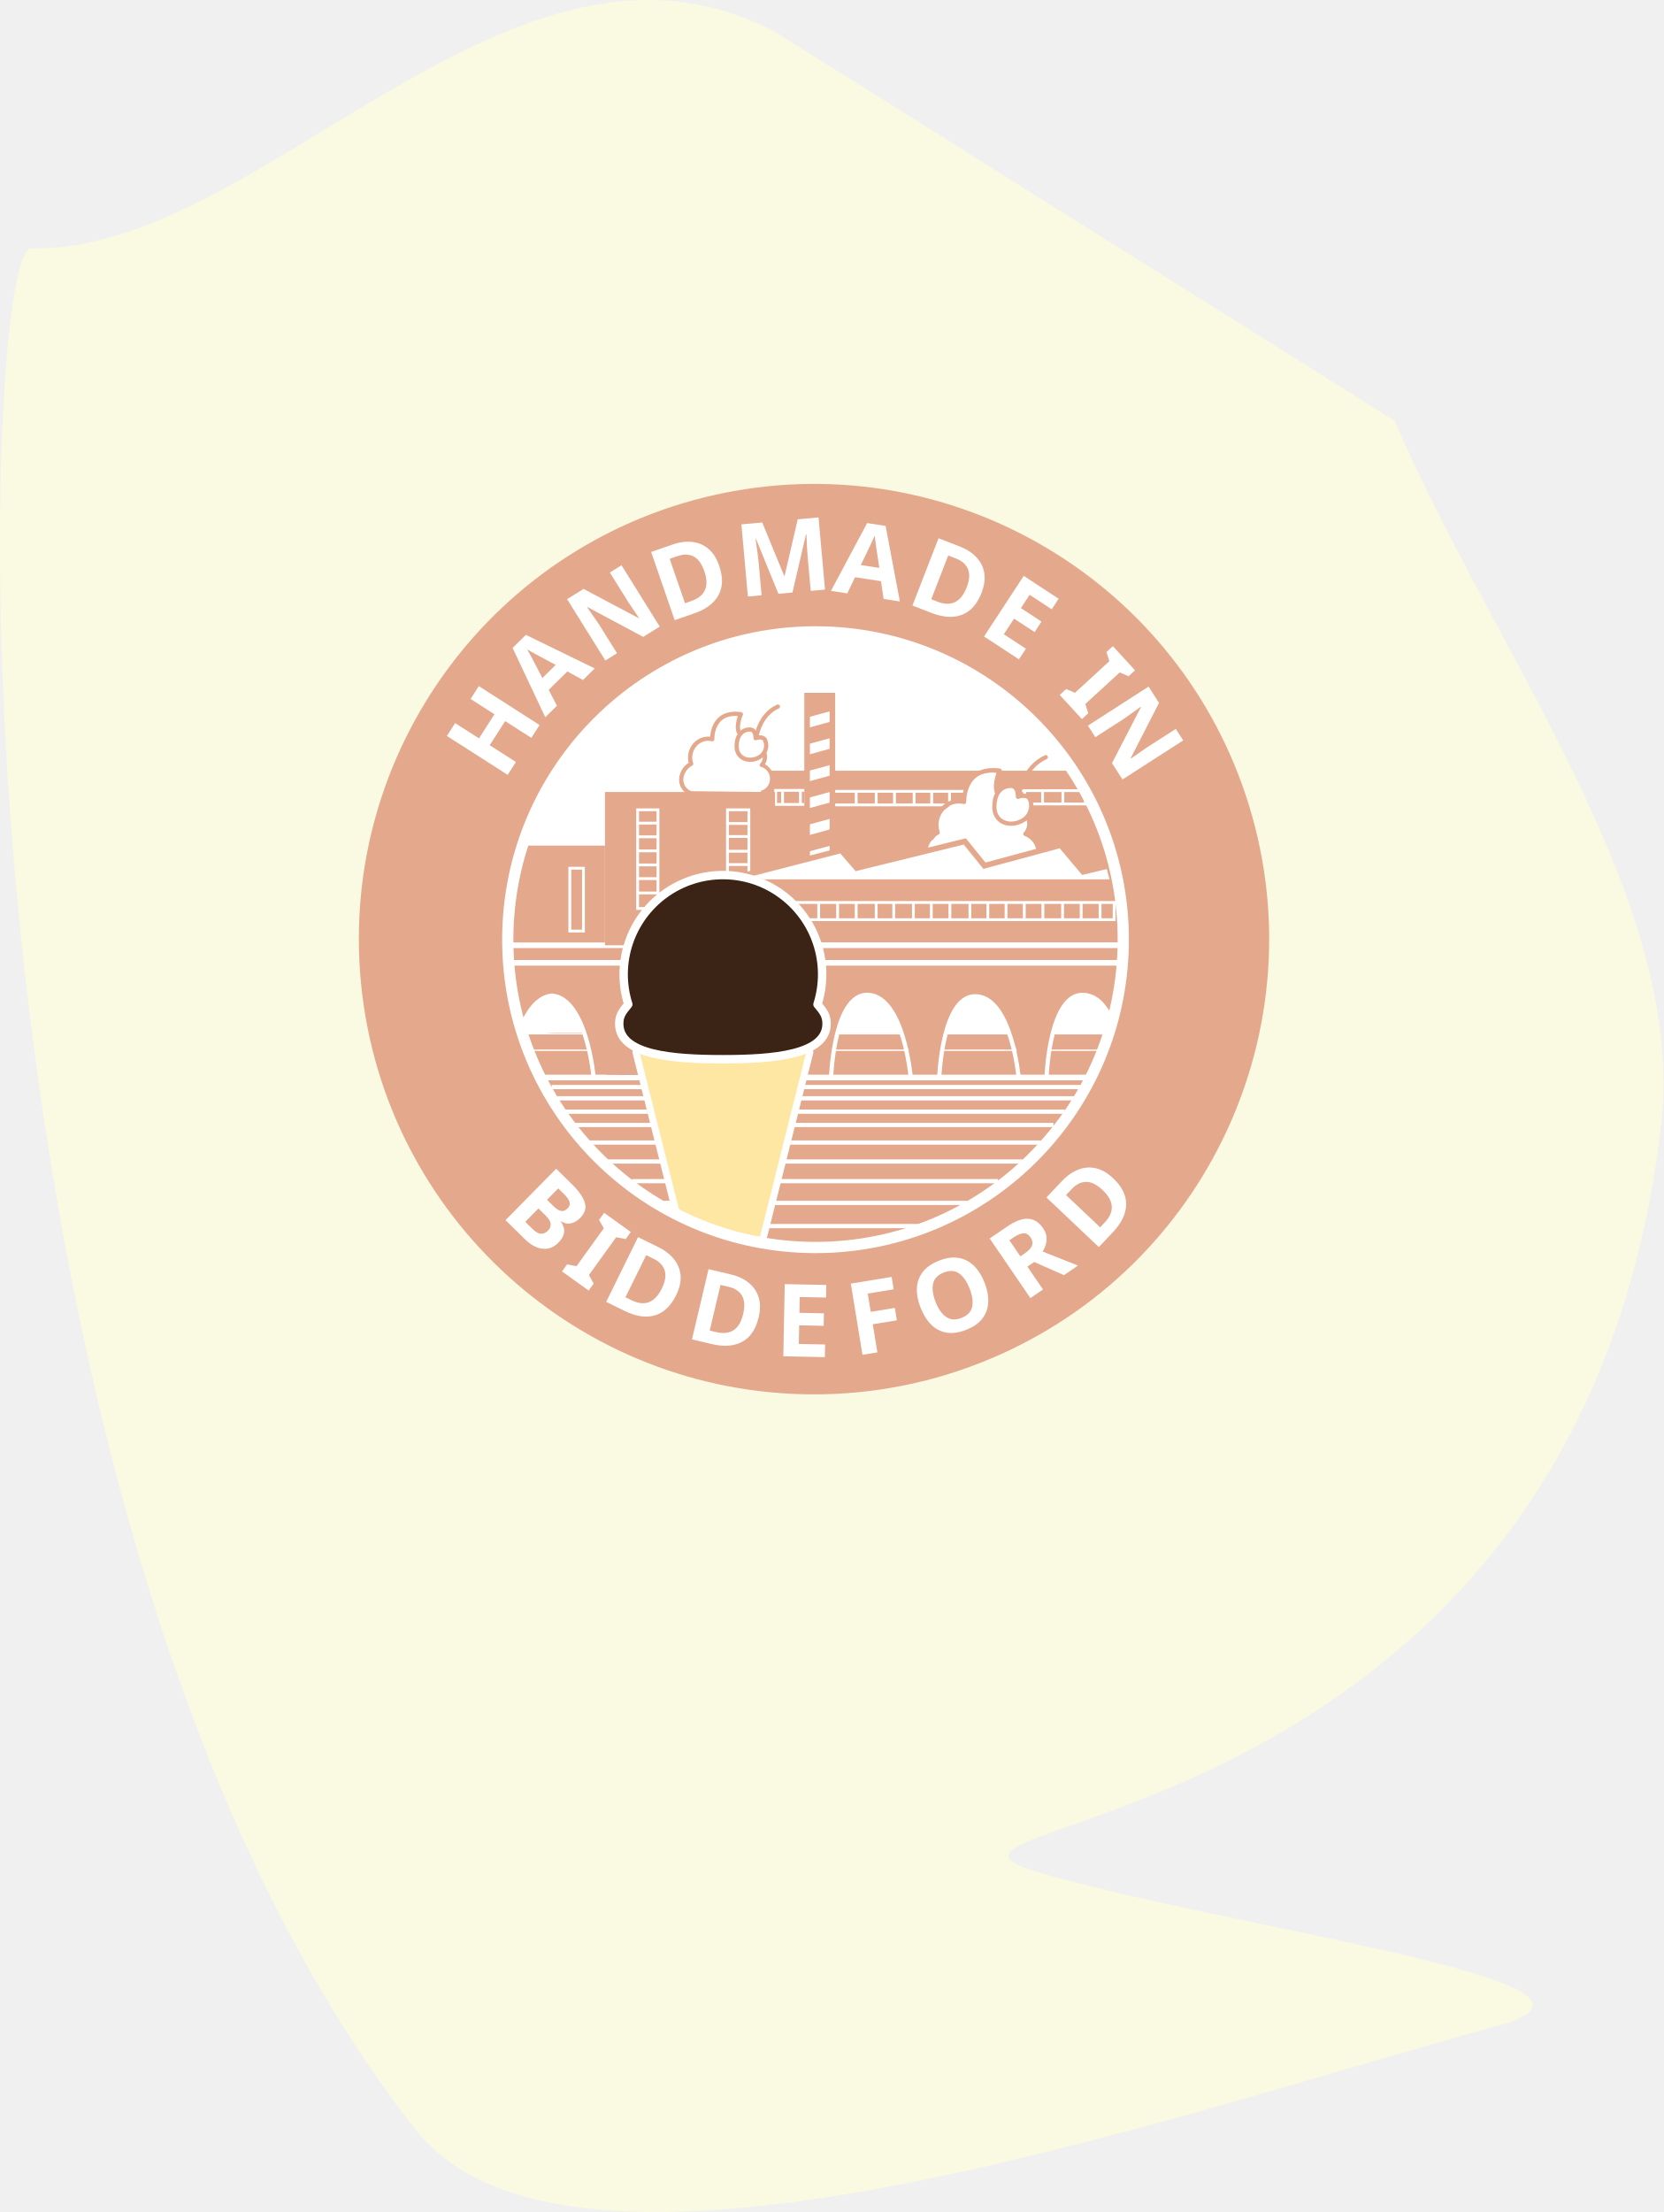
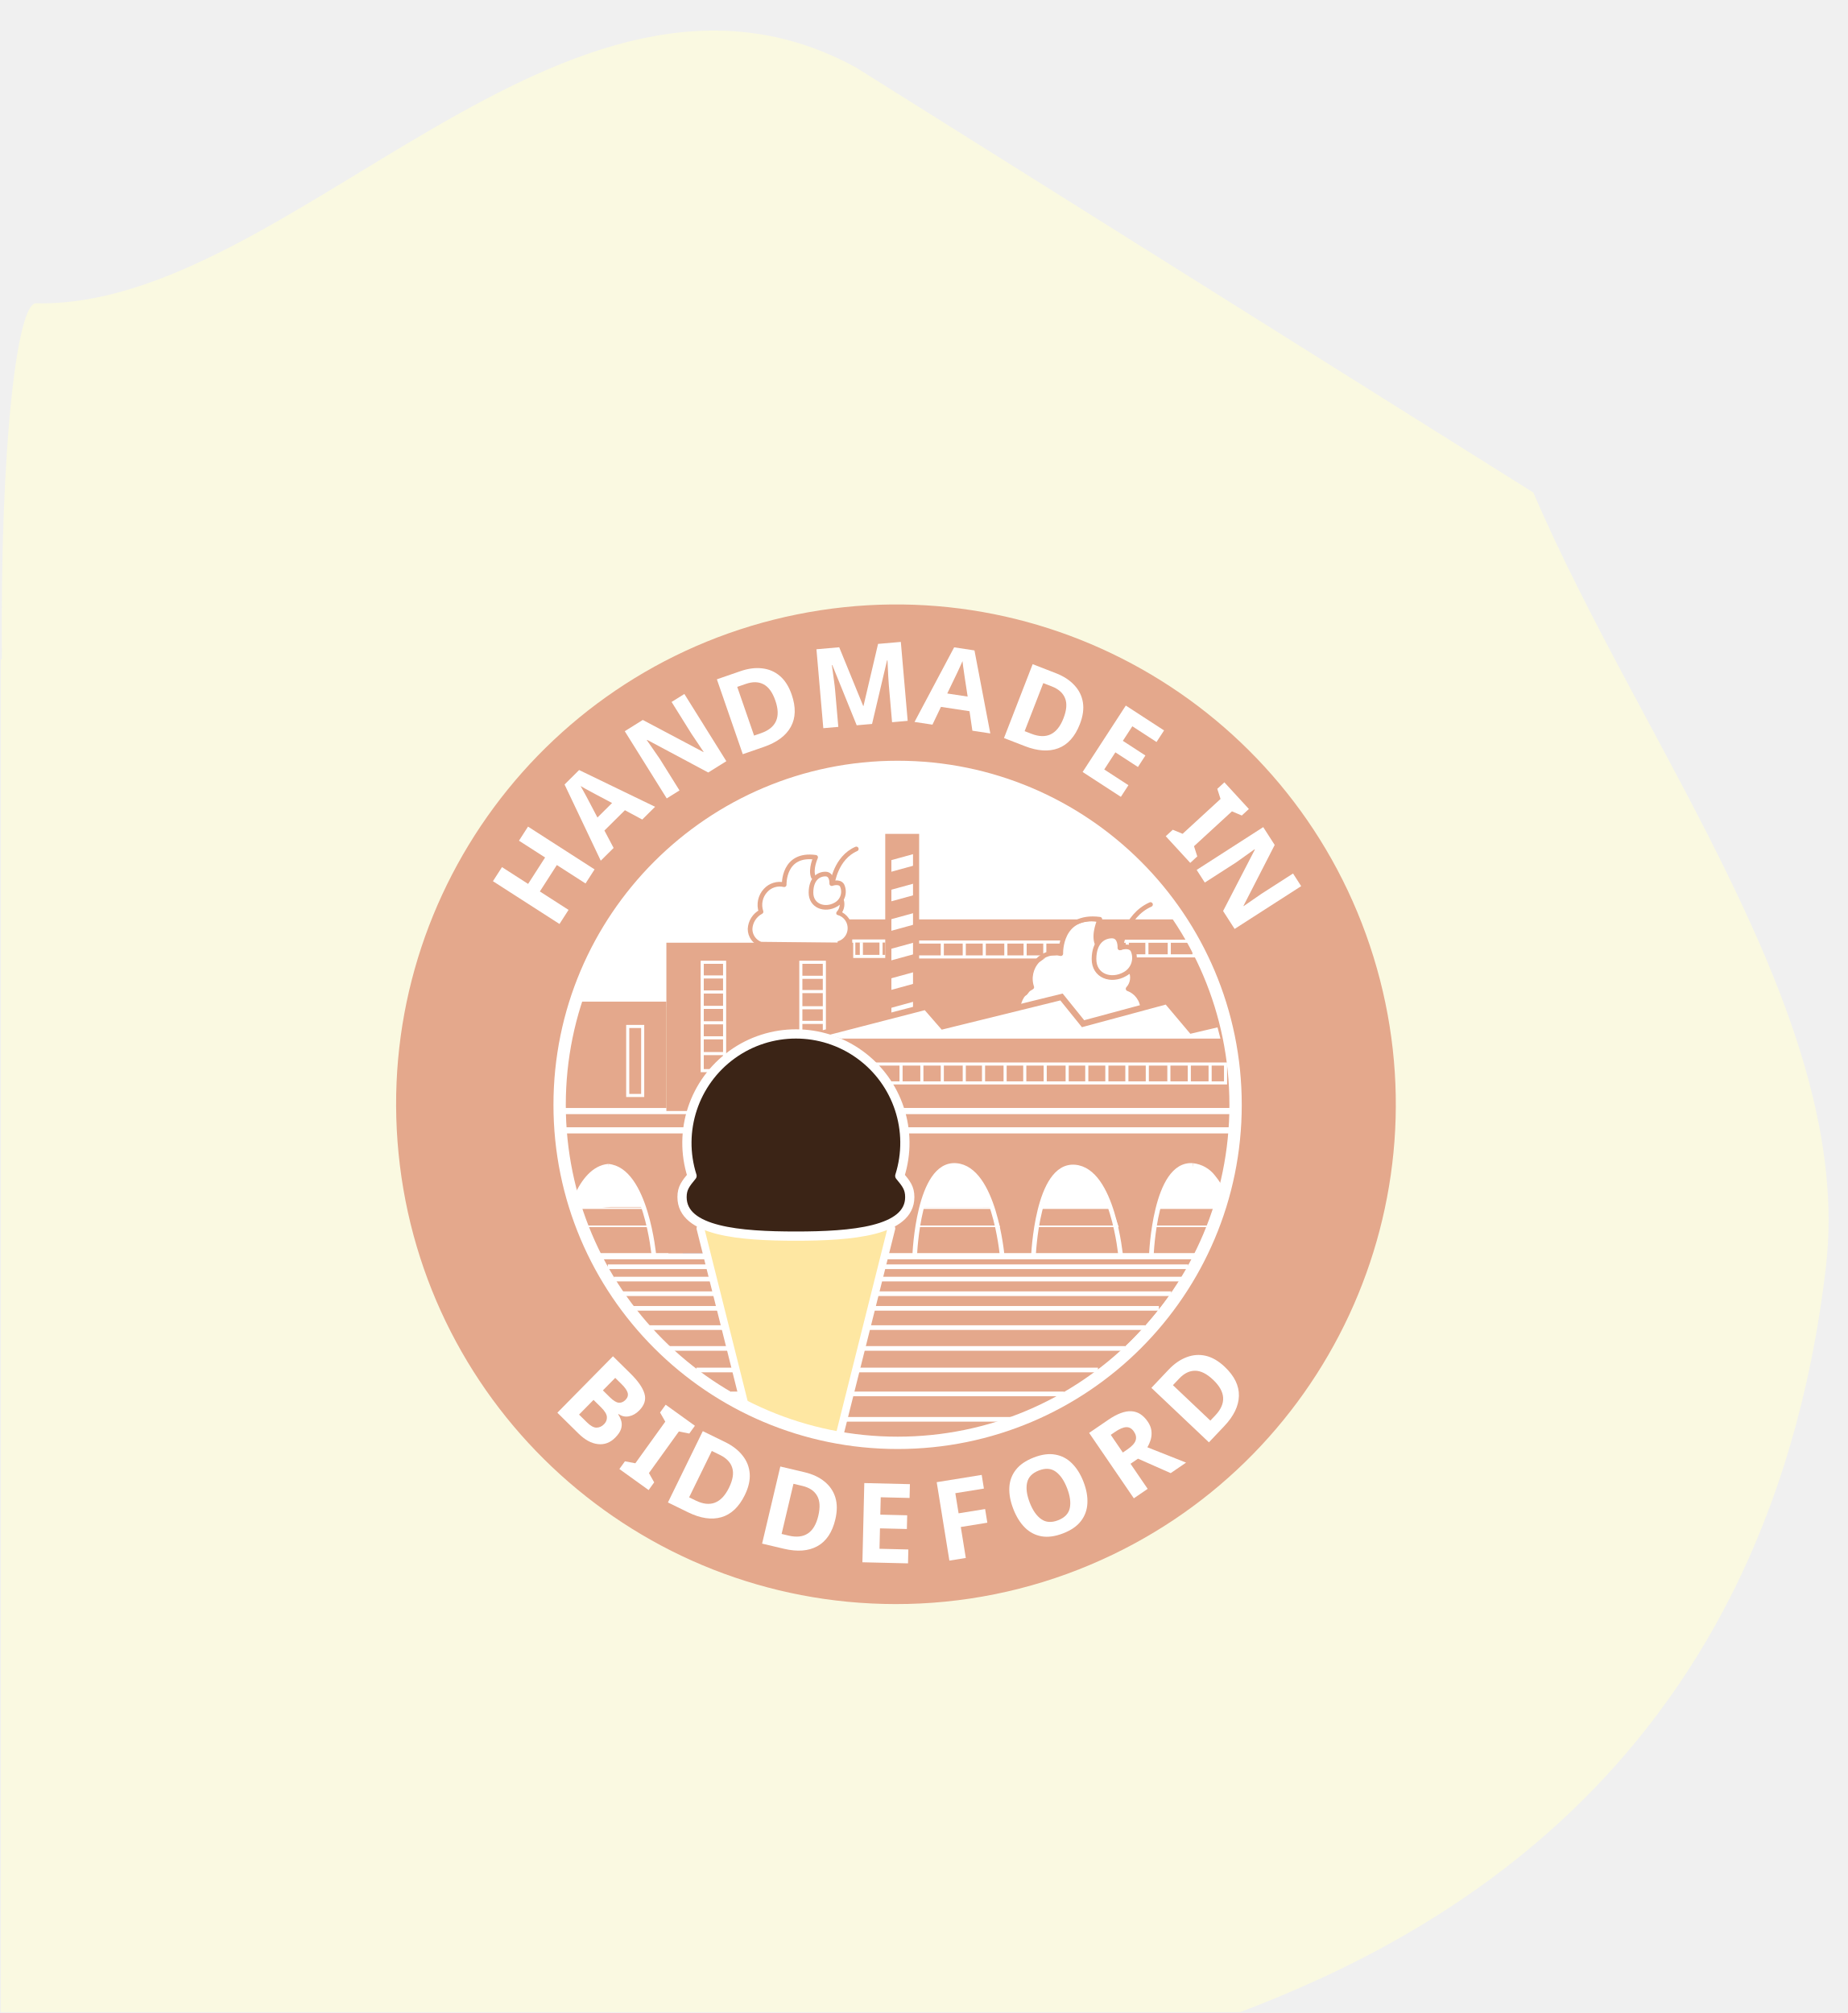
- <svg xmlns="http://www.w3.org/2000/svg" id="Layer_1" data-name="Layer 1" viewBox="0 0 318.49 423.41">
+ <svg xmlns="http://www.w3.org/2000/svg" id="Layer_1" data-name="Layer 1" viewBox="0 0 322.11 350.94">
  <defs>
-     <style>.cls-1,.cls-12,.cls-14,.cls-15,.cls-16,.cls-17,.cls-19,.cls-23{fill:none;}.cls-2{fill:#faf9e1;}.cls-13,.cls-20,.cls-24,.cls-26,.cls-3{fill:#fff;}.cls-4{fill:#7f8081;}.cls-10,.cls-11,.cls-5,.cls-8,.cls-9{fill:#e4a88c;}.cls-6{fill:#6a92c7;}.cls-7{fill:#485ea4;}.cls-18,.cls-7{stroke:#010101;}.cls-10,.cls-11,.cls-12,.cls-13,.cls-14,.cls-15,.cls-16,.cls-19,.cls-20,.cls-23,.cls-7,.cls-8,.cls-9{stroke-miterlimit:10;}.cls-7,.cls-8{stroke-width:0.27px;}.cls-10,.cls-11,.cls-12,.cls-13,.cls-16,.cls-22,.cls-23,.cls-25,.cls-8,.cls-9{stroke:#fff;}.cls-18,.cls-19,.cls-20,.cls-9{stroke-width:1.07px;}.cls-10,.cls-12,.cls-13,.cls-14{stroke-width:0.54px;}.cls-11{stroke-width:1.08px;}.cls-14,.cls-15{stroke:#231f20;}.cls-15,.cls-16,.cls-17,.cls-24{stroke-width:0.81px;}.cls-17,.cls-19,.cls-20,.cls-24{stroke:#e4a88c;}.cls-17,.cls-18,.cls-22,.cls-24,.cls-25{stroke-linecap:round;stroke-linejoin:round;}.cls-18{fill:#f26342;}.cls-21{clip-path:url(#clip-path);}.cls-22{fill:#fee7a2;stroke-width:1.34px;}.cls-23{stroke-width:2.15px;}.cls-25{fill:#3b2416;stroke-width:1.61px;}.cls-26{font-size:19.35px;font-family:Averta-Semibold, Averta;font-weight:700;}</style>
-     <clipPath id="clip-path" transform="translate(0.65 -0.75)">
-       <circle class="cls-1" cx="155.48" cy="180.62" r="58.92" />
+     <style>.cls-1,.cls-13,.cls-15,.cls-16,.cls-17,.cls-18,.cls-20,.cls-24{fill:none;}.cls-2{clip-path:url(#clip-path);}.cls-3{fill:#faf9e1;}.cls-14,.cls-21,.cls-25,.cls-27,.cls-4{fill:#fff;}.cls-5{fill:#7f8081;}.cls-10,.cls-11,.cls-12,.cls-6,.cls-9{fill:#e4a88c;}.cls-7{fill:#6a92c7;}.cls-8{fill:#485ea4;}.cls-19,.cls-8{stroke:#010101;}.cls-10,.cls-11,.cls-12,.cls-13,.cls-14,.cls-15,.cls-16,.cls-17,.cls-20,.cls-21,.cls-24,.cls-8,.cls-9{stroke-miterlimit:10;}.cls-8,.cls-9{stroke-width:0.27px;}.cls-10,.cls-11,.cls-12,.cls-13,.cls-14,.cls-17,.cls-23,.cls-24,.cls-26,.cls-9{stroke:#fff;}.cls-10,.cls-19,.cls-20,.cls-21{stroke-width:1.07px;}.cls-11,.cls-13,.cls-14,.cls-15{stroke-width:0.54px;}.cls-12{stroke-width:1.08px;}.cls-15,.cls-16{stroke:#231f20;}.cls-16,.cls-17,.cls-18,.cls-25{stroke-width:0.81px;}.cls-18,.cls-20,.cls-21,.cls-25{stroke:#e4a88c;}.cls-18,.cls-19,.cls-23,.cls-25,.cls-26{stroke-linecap:round;stroke-linejoin:round;}.cls-19{fill:#f26342;}.cls-22{clip-path:url(#clip-path-2);}.cls-23{fill:#fee7a2;stroke-width:1.34px;}.cls-24{stroke-width:2.15px;}.cls-26{fill:#3b2416;stroke-width:1.61px;}.cls-27{font-size:19.35px;font-family:Averta-Semibold, Averta;font-weight:700;}</style>
+     <clipPath id="clip-path">
+       <rect class="cls-1" x="0.14" y="0.15" width="321.84" height="350.64" />
+     </clipPath>
+     <clipPath id="clip-path-2">
+       <circle class="cls-1" cx="156.48" cy="192.62" r="58.92" />
    </clipPath>
  </defs>
-   <path class="cls-2" d="M266.36,81.29c19,44.41,56.05,91.77,51,135-16.23,139-155,132.28-119,142.9s117.79,21,88.08,29.21C220.8,406.49,108.6,446.24,78.86,408.33-13,291.29-4.89,48.05,5.33,48.29c44.31,1,92.5-68.55,142.88-41.14" transform="translate(0.65 -0.75)" />
-   <path class="cls-3" d="M131.09,151.33a8.88,8.88,0,0,1-1-1.71,4.36,4.36,0,0,1,.2-1.18c.45-1.4,1.49-2.14,1.71-3.59a4.66,4.66,0,0,1,.86-2.43c.87-.94,2.86-.42,3.37-1.6a3,3,0,0,0,.15-.72,4,4,0,0,1,4.16-3.27.72.72,0,0,1,.47.16c.09.08-.07.24,0,.37a7.83,7.83,0,0,1-.17,3.22,3.92,3.92,0,0,0,1,3.18,3.51,3.51,0,0,0,3.2.59c.41-.09.94-.15,1.14.21s-.07.75,0,1.11-.47.46-.31.62c.68.7,1.83,1.58,1.8,2.56a3,3,0,0,1-1.37,2.45c-.77.45-1.15.95-2,1-3,.07-6.57-.32-9.57-.25C133.1,152.06,132.07,152.45,131.09,151.33Z" transform="translate(0.65 -0.75)" />
-   <rect class="cls-4" x="97.82" y="188.2" width="121.73" height="9.41" />
-   <rect class="cls-5" x="97.15" y="184.3" width="118.98" height="21.97" />
-   <polygon class="cls-6" points="130.39 206.66 118.58 206.66 119.25 200.47 130.39 200.47 130.39 206.66" />
-   <polygon class="cls-7" points="130.16 201.03 119.18 201.03 119.18 197.87 129.22 197.87 130.16 201.03" />
-   <path class="cls-3" d="M201,198.59a8.41,8.41,0,0,1,1-3.45,6.8,6.8,0,0,1,3.17-3.48,4.2,4.2,0,0,1,4.38.75,20.53,20.53,0,0,0,1.79,1.82,1.3,1.3,0,0,1,.41.36,1,1,0,0,1,.09.57,6.2,6.2,0,0,1-.88,3.42Z" transform="translate(0.65 -0.75)" />
-   <path class="cls-3" d="M180.33,198.63A8.2,8.2,0,0,1,182,194.2a5.83,5.83,0,0,1,3.52-2.8,4.28,4.28,0,0,1,2.94.7,9.71,9.71,0,0,1,2.21,2.13,6.93,6.93,0,0,1,.69,1c.58,1.06.68,2.33,1.27,3.38Z" transform="translate(0.65 -0.75)" />
-   <path class="cls-3" d="M159.63,198.54a8.21,8.21,0,0,1,1.66-4.43,5.8,5.8,0,0,1,3.52-2.8,4.25,4.25,0,0,1,2.93.7,9.55,9.55,0,0,1,2.22,2.13,6.93,6.93,0,0,1,.69,1c.58,1.06.68,2.33,1.26,3.39Z" transform="translate(0.65 -0.75)" />
-   <polygon class="cls-5" points="195.16 206.66 179.85 206.66 180.25 200.47 194.02 200.47 195.16 206.66" />
-   <polygon class="cls-8" points="194.49 201.03 180.25 201.03 181.13 197.87 193.35 197.87 194.49 201.03" />
-   <polygon class="cls-8" points="173.8 201.03 159.56 201.03 160.44 197.87 172.66 197.87 173.8 201.03" />
-   <polygon class="cls-5" points="215.79 206.66 200.47 206.66 200.87 200.47 214.65 200.47 215.79 206.66" />
-   <polygon class="cls-8" points="215.12 201.03 200.87 201.03 201.75 197.87 213.98 197.87 215.12 201.03" />
-   <rect class="cls-5" x="101.31" y="200.47" width="11.81" height="6.19" />
-   <path class="cls-3" d="M99.38,196.68a6.21,6.21,0,0,1,1-1.91,8.79,8.79,0,0,1,3.17-2.84,5.2,5.2,0,0,1,2-.38,2.75,2.75,0,0,1,1.36.28,6.17,6.17,0,0,1,1.31,1.34c.32.35.7.64,1,1a5.2,5.2,0,0,1,.59,1c.5,1.07.94,2.17,1.45,3.24h-5.78C103.75,198.45,98.62,199.77,99.38,196.68Z" transform="translate(0.65 -0.75)" />
-   <rect class="cls-3" x="99.65" y="121.06" width="112.33" height="41.74" />
-   <rect class="cls-9" x="145.15" y="146.99" width="69.69" height="33.95" />
-   <rect class="cls-5" x="96.74" y="161.86" width="19.08" height="18.95" />
-   <polygon class="cls-8" points="112.89 201.03 100.77 201.03 100.77 197.87 111.86 197.87 112.89 201.03" />
-   <rect class="cls-9" x="97.15" y="180.94" width="118.11" height="3.36" />
-   <rect class="cls-10" x="159.32" y="151.47" width="25.62" height="2.6" />
-   <rect class="cls-10" x="190.65" y="151.34" width="17.15" height="2.55" />
-   <rect class="cls-10" x="148.49" y="151.29" width="5.76" height="2.69" />
-   <path class="cls-11" d="M102.63,207H208a73.39,73.39,0,0,1-18.38,21.38c-16.35,12.91-48.28,19.16-74.59-3.77C109.24,219.63,108.57,215.36,102.63,207Z" transform="translate(0.65 -0.75)" />
-   <path class="cls-3" d="M177.61,167.5c-.92-.24-.59-1.1-.8-2s-.87-1.82-.31-2.69a3.12,3.12,0,0,1,.79-.94c.21-.15.46-.25.68-.4a2.94,2.94,0,0,0,.81-2.52,3.59,3.59,0,0,1,.57-2.63,10.67,10.67,0,0,1,1.22-.86,3.75,3.75,0,0,1,2-.81,1.59,1.59,0,0,0,1.25-.62,3,3,0,0,0,.24-1.3,4.39,4.39,0,0,1,2.18-3.29,6,6,0,0,1,4.16-.7c.15,1.85-.38,3.72-.32,5.76.05,1.21-.32,2.58.5,3.46a3.48,3.48,0,0,0,3.09.66,15.91,15.91,0,0,0,2.67-1.05c-.27,1.19-.71,3.59.49,3.82,1,.19.68.39.79.67a4.61,4.61,0,0,1,.38,1.41c.09,1.42,0,3.16-1.22,3.86a3.8,3.8,0,0,1-1.57.36,85.23,85.23,0,0,1-9.32.21c-1.54-.05-3.07-.15-4.6-.27A23.5,23.5,0,0,1,177.61,167.5Z" transform="translate(0.65 -0.75)" />
-   <rect class="cls-10" x="109.09" y="166.19" width="2.61" height="12.03" />
-   <rect class="cls-5" x="115.82" y="151.6" width="32.57" height="29.34" />
-   <rect class="cls-10" x="122.07" y="155.01" width="3.9" height="18.89" />
-   <rect class="cls-10" x="139.27" y="155.01" width="4.1" height="13.24" />
-   <line class="cls-12" x1="121.87" y1="157.56" x2="126.17" y2="157.56" />
-   <line class="cls-12" x1="122" y1="160.18" x2="125.97" y2="160.18" />
-   <line class="cls-12" x1="122" y1="162.87" x2="125.97" y2="162.87" />
-   <line class="cls-12" x1="121.94" y1="165.56" x2="125.9" y2="165.56" />
-   <line class="cls-12" x1="122" y1="168.18" x2="126.03" y2="168.18" />
-   <line class="cls-12" x1="122.07" y1="170.93" x2="125.83" y2="170.93" />
-   <line class="cls-13" x1="139.34" y1="157.63" x2="143.3" y2="157.63" />
-   <line class="cls-13" x1="139.13" y1="160.12" x2="143.43" y2="160.12" />
-   <line class="cls-13" x1="139.2" y1="162.94" x2="143.5" y2="162.94" />
-   <line class="cls-13" x1="139.2" y1="165.49" x2="143.43" y2="165.49" />
-   <line class="cls-12" x1="149.82" y1="151.52" x2="149.82" y2="154" />
-   <line class="cls-12" x1="153.24" y1="151.38" x2="153.24" y2="154.07" />
-   <line class="cls-12" x1="163.92" y1="151.52" x2="163.92" y2="154.14" />
-   <line class="cls-12" x1="167.75" y1="151.58" x2="167.75" y2="154" />
-   <line class="cls-13" x1="171.25" y1="151.52" x2="171.25" y2="154.07" />
-   <line class="cls-12" x1="175.01" y1="151.52" x2="175.01" y2="154" />
-   <line class="cls-12" x1="178.37" y1="151.52" x2="178.37" y2="154.07" />
-   <line class="cls-12" x1="181.79" y1="151.52" x2="181.79" y2="154" />
-   <line class="cls-12" x1="196.17" y1="151.52" x2="196.17" y2="153.8" />
-   <line class="cls-12" x1="199.6" y1="151.52" x2="199.6" y2="154" />
-   <line class="cls-12" x1="203.49" y1="151.52" x2="203.49" y2="154" />
-   <line class="cls-14" x1="142.43" y1="172.68" x2="142.43" y2="175.97" />
-   <line class="cls-14" x1="145.92" y1="172.75" x2="145.92" y2="175.97" />
-   <line class="cls-14" x1="149.88" y1="172.68" x2="149.88" y2="175.97" />
-   <line class="cls-14" x1="153.24" y1="172.75" x2="153.24" y2="175.97" />
-   <polygon class="cls-5" points="213.3 172.75 213.3 176.04 210.61 176.04 210.61 175.9 210.61 172.75 213.3 172.75" />
-   <polygon class="cls-5" points="210.61 175.9 210.61 176.04 206.99 176.04 206.99 175.84 206.99 172.75 210.61 172.75 210.61 175.9" />
-   <polygon class="cls-5" points="206.99 175.84 206.99 176.04 203.43 176.04 203.43 172.81 203.43 172.75 206.99 172.75 206.99 175.84" />
-   <polygon class="cls-5" points="203.43 172.81 203.43 176.04 199.66 176.04 199.66 175.84 199.66 172.75 203.43 172.75 203.43 172.81" />
-   <polygon class="cls-5" points="199.66 175.84 199.66 176.04 196.1 176.04 196.1 175.77 196.1 172.75 199.66 172.75 199.66 175.84" />
-   <polygon class="cls-5" points="196.1 175.77 196.1 176.04 192.61 176.04 192.61 175.9 192.61 172.75 196.1 172.75 196.1 175.77" />
-   <polygon class="cls-5" points="192.61 175.9 192.61 176.04 189.12 176.04 189.12 172.75 192.61 172.75 192.61 175.9" />
-   <polygon class="cls-5" points="189.12 172.75 189.12 176.04 185.69 176.04 185.69 175.97 185.69 172.75 189.12 172.75" />
-   <polygon class="cls-5" points="185.69 175.97 185.69 176.04 181.86 176.04 181.86 175.9 181.86 172.75 185.69 172.75 185.69 175.97" />
-   <polygon class="cls-5" points="181.86 175.9 181.86 176.04 178.3 176.04 178.3 175.97 178.3 172.75 181.86 172.75 181.86 175.9" />
-   <polygon class="cls-5" points="178.3 175.97 178.3 176.04 174.87 176.04 174.87 172.75 178.3 172.75 178.3 175.97" />
-   <polygon class="cls-5" points="174.87 172.75 174.87 176.04 171.11 176.04 171.11 175.97 171.11 172.75 174.87 172.75" />
-   <polygon class="cls-5" points="171.11 175.97 171.11 176.04 167.75 176.04 167.75 175.9 167.75 172.75 171.11 172.75 171.11 175.97" />
-   <polygon class="cls-5" points="167.75 175.9 167.75 176.04 163.92 176.04 163.92 175.9 163.92 172.75 167.75 172.75 167.75 175.9" />
-   <polygon class="cls-5" points="163.92 175.9 163.92 176.04 160.36 176.04 160.36 175.9 160.36 172.75 163.92 172.75 163.92 175.9" />
-   <polygon class="cls-5" points="160.36 175.9 160.36 176.04 156.74 176.04 156.74 172.75 160.36 172.75 160.36 175.9" />
-   <rect class="cls-5" x="138.86" y="172.75" width="17.87" height="3.29" />
-   <polygon class="cls-12" points="210.61 172.75 213.3 172.75 213.3 176.04 210.61 176.04 206.99 176.04 203.43 176.04 199.66 176.04 196.1 176.04 192.61 176.04 189.12 176.04 185.69 176.04 181.86 176.04 178.3 176.04 174.87 176.04 171.11 176.04 167.75 176.04 163.92 176.04 160.36 176.04 156.74 176.04 138.87 176.04 138.87 172.75 156.74 172.75 160.36 172.75 163.92 172.75 167.75 172.75 171.11 172.75 174.87 172.75 178.3 172.75 181.86 172.75 185.69 172.75 189.12 172.75 192.61 172.75 196.1 172.75 199.66 172.75 203.43 172.75 206.99 172.75 210.61 172.75" />
-   <polyline class="cls-12" points="156.74 172.68 156.74 172.75 156.74 176.04 156.74 176.1" />
-   <polyline class="cls-12" points="160.36 172.68 160.36 172.75 160.36 175.9" />
-   <line class="cls-12" x1="163.92" y1="172.75" x2="163.92" y2="175.9" />
-   <polyline class="cls-12" points="167.75 172.68 167.75 172.75 167.75 175.9" />
-   <line class="cls-12" x1="171.11" y1="172.75" x2="171.11" y2="175.97" />
-   <line class="cls-12" x1="174.87" y1="172.75" x2="174.87" y2="176.04" />
-   <line class="cls-12" x1="178.3" y1="172.75" x2="178.3" y2="175.97" />
-   <polyline class="cls-12" points="181.86 172.68 181.86 172.75 181.86 175.9" />
-   <line class="cls-12" x1="185.69" y1="172.75" x2="185.69" y2="175.97" />
-   <line class="cls-12" x1="189.12" y1="172.75" x2="189.12" y2="176.04" />
-   <polyline class="cls-12" points="192.61 172.68 192.61 172.75 192.61 175.9" />
-   <line class="cls-12" x1="196.1" y1="172.75" x2="196.1" y2="175.77" />
-   <line class="cls-12" x1="199.66" y1="172.75" x2="199.66" y2="175.84" />
-   <polyline class="cls-12" points="203.43 172.81 203.43 176.04 203.43 176.17" />
-   <polyline class="cls-12" points="206.99 172.61 206.99 172.75 206.99 175.84" />
-   <line class="cls-12" x1="210.61" y1="172.75" x2="210.61" y2="175.9" />
-   <path class="cls-15" d="M137.77,206.65s.6-16.13,7.23-15.59,8,15.59,8,15.59" transform="translate(0.65 -0.75)" />
-   <line class="cls-16" x1="105.61" y1="208.08" x2="206.79" y2="208.08" />
-   <line class="cls-16" x1="106.69" y1="210.23" x2="205.98" y2="210.23" />
-   <line class="cls-16" x1="108.16" y1="212.79" x2="203.83" y2="212.79" />
-   <line class="cls-16" x1="109.91" y1="215.34" x2="201.68" y2="215.34" />
-   <line class="cls-16" x1="199.26" y1="218.7" x2="112.19" y2="218.7" />
-   <line class="cls-16" x1="195.77" y1="222.33" x2="116.09" y2="222.33" />
-   <line class="cls-16" x1="191.07" y1="226.09" x2="121.06" y2="226.09" />
-   <line class="cls-16" x1="185.15" y1="230.25" x2="127.11" y2="230.25" />
-   <line class="cls-16" x1="176.15" y1="234.69" x2="133.15" y2="234.69" />
-   <line class="cls-14" x1="192.68" y1="151.52" x2="192.68" y2="153.8" />
-   <path class="cls-17" d="M144.12,142s.56-4.43,4.16-6" transform="translate(0.65 -0.75)" />
-   <path class="cls-5" d="M155.1,267.65a87.13,87.13,0,1,1,34-6.87A86.86,86.86,0,0,1,155.1,267.65Zm0-146.32a58.91,58.91,0,1,0,41.66,17.25A58.56,58.56,0,0,0,155.1,121.33Z" transform="translate(0.65 -0.75)" />
-   <line class="cls-18" x1="179.46" y1="167.97" x2="196.48" y2="168.15" />
-   <path class="cls-16" d="M179.16,207.06s.59-16.14,7.22-15.6,8,15.6,8,15.6" transform="translate(0.65 -0.75)" />
-   <path class="cls-16" d="M105,191.32c6.62.54,8,15.6,8,15.6" transform="translate(0.65 -0.75)" />
-   <path class="cls-16" d="M199.72,206.79s.59-16.14,7.22-15.6" transform="translate(0.65 -0.75)" />
-   <path class="cls-16" d="M158.47,206.79s.59-16.14,7.22-15.6,8,15.6,8,15.6" transform="translate(0.65 -0.75)" />
-   <polyline class="cls-16" points="207.73 206.34 174.37 206.34 159.12 206.34 103.86 206.34" />
-   <path class="cls-16" d="M105.06,191.32c-2.49.21-4.35,2.54-5.57,5.27" transform="translate(0.65 -0.75)" />
-   <path class="cls-16" d="M206.94,191.19a5.18,5.18,0,0,1,3.55,2,12.85,12.85,0,0,1,1.81,2.93" transform="translate(0.65 -0.75)" />
-   <rect class="cls-5" x="154.52" y="133.11" width="4.84" height="35.07" />
-   <rect class="cls-3" x="153.73" y="147.78" width="5.04" height="1.95" transform="translate(-33.15 45.91) rotate(-15.35)" />
-   <rect class="cls-3" x="153.73" y="152.93" width="5.04" height="1.95" transform="translate(-34.51 46.09) rotate(-15.35)" />
-   <rect class="cls-3" x="153.73" y="158.08" width="5.04" height="1.95" transform="translate(-35.87 46.27) rotate(-15.35)" />
-   <rect class="cls-3" x="153.73" y="142.64" width="5.04" height="1.95" transform="translate(-31.78 45.72) rotate(-15.35)" />
-   <rect class="cls-3" x="153.73" y="137.49" width="5.04" height="1.95" transform="translate(-30.42 45.54) rotate(-15.35)" />
-   <rect class="cls-3" x="153.73" y="163.23" width="5.04" height="1.95" transform="translate(-37.23 46.46) rotate(-15.35)" />
-   <path class="cls-17" d="M140.79,140.88c-.55-1.36.4-3.42.4-3.42-5.7-.79-5.48,4.78-5.48,4.78a3.33,3.33,0,0,0-3.25,1,3.7,3.7,0,0,0-.79,3.71,3.59,3.59,0,0,0-1.91,3,2.81,2.81,0,0,0,1.86,2.65l13.66.15a2.91,2.91,0,0,0,1.91-2.73,3.09,3.09,0,0,0-2-2.82,2.32,2.32,0,0,0,.38-2.58" transform="translate(0.65 -0.75)" />
-   <path class="cls-3" d="M196.47,153.62a3.24,3.24,0,0,1-1.38,4.22c-2.33,1.33-5.4.33-5.37-2.65s1.67-4,3.16-4,1.35,2.08,1.35,2.08S195.84,152.65,196.47,153.62Z" transform="translate(0.65 -0.75)" />
-   <path class="cls-17" d="M178.8,167.11a3.51,3.51,0,0,1-2.32-3.3,4.49,4.49,0,0,1,2.39-3.7,4.61,4.61,0,0,1,1-4.63,4.15,4.15,0,0,1,4.06-1.22s-.29-6.94,6.81-6c0,0-1.18,2.56-.49,4.25" transform="translate(0.65 -0.75)" />
-   <path class="cls-17" d="M195.83,167.29a3.61,3.61,0,0,0,2.38-3.39,3.87,3.87,0,0,0-2.55-3.52,2.88,2.88,0,0,0,.47-3.21" transform="translate(0.65 -0.75)" />
-   <path class="cls-17" d="M194.23,153.26s.14-2.06-1.35-2.08-3.14,1-3.16,4,3,4,5.37,2.65a3.24,3.24,0,0,0,1.38-4.22C195.84,152.65,194.23,153.26,194.23,153.26Z" transform="translate(0.65 -0.75)" />
-   <path class="cls-17" d="M194.37,153.21s.7-5.52,5.2-7.52" transform="translate(0.65 -0.75)" />
-   <rect class="cls-5" x="116.18" y="194.53" width="10.93" height="11.2" />
-   <rect class="cls-19" x="154.52" y="133.15" width="4.84" height="35.07" />
-   <polygon class="cls-20" points="203.07 161.77 207.37 166.88 212.29 165.71 213.1 168.85 146.19 168.85 142.34 167.59 161.06 162.76 164.01 166.16 184.71 161.06 188.47 165.71 203.07 161.77" />
-   <circle class="cls-1" cx="156.13" cy="179.87" r="58.92" />
-   <g class="cls-21">
-     <path class="cls-22" d="M137.75,169,121.1,202.15l13.48,53.76.88,3.49a2.36,2.36,0,0,0,4.58,0l14.36-57.25" transform="translate(0.65 -0.75)" />
+   <g class="cls-2">
+     <path class="cls-3" d="M267.31,85.87,149.16,11.73C98.78-15.68,50.58,53.91,6.28,52.87,3,52.79,0,77.48.32,114.94H-3.33V356.27H78v-4.33H213.14c32.5-12,94.64-40.88,105.17-131.06C323.36,177.64,286.32,130.28,267.31,85.87Z" />
  </g>
-   <circle class="cls-1" cx="156.13" cy="179.87" r="58.92" />
-   <circle class="cls-23" cx="156.13" cy="179.87" r="58.92" />
-   <path class="cls-24" d="M144,142.05s.11-1.66-1.09-1.67-2.51.82-2.53,3.21,2.44,3.2,4.31,2.13a2.58,2.58,0,0,0,1.1-3.38C145.3,141.56,144,142.05,144,142.05Z" transform="translate(0.65 -0.75)" />
-   <path class="cls-25" d="M119.64,193c-1.11,1.35-1.74,2.12-1.74,3.7,0,6,10.15,6.8,19.85,6.8s19.85-.84,19.85-6.8c0-1.58-.62-2.35-1.74-3.7a19,19,0,1,0-36.22,0Zm34.76,8.38" transform="translate(0.65 -0.75)" />
-   <text class="cls-26" transform="translate(96.26 149.78) rotate(-57.38)">H</text>
-   <text class="cls-26" transform="matrix(0.71, -0.7, 0.7, 0.71, 104.39, 137.29)">A</text>
-   <text class="cls-26" transform="matrix(0.85, -0.53, 0.53, 0.85, 114.42, 127.35)">N</text>
-   <text class="cls-26" transform="translate(127.53 119.27) rotate(-19.05)">D</text>
-   <text class="cls-26" transform="matrix(1, -0.09, 0.09, 1, 141.45, 114.34)">M</text>
-   <text class="cls-26" transform="translate(159.09 113.1) rotate(8.73)">A</text>
-   <text class="cls-26" transform="translate(173.07 115.28) rotate(21.21)">D</text>
-   <text class="cls-26" transform="matrix(0.84, 0.55, -0.55, 0.84, 186.94, 120.88)">E</text>
-   <text class="cls-26" transform="matrix(0.75, 0.66, -0.66, 0.75, 197.56, 128.17)"> </text>
-   <text class="cls-26" transform="translate(202.46 132.56) rotate(47.45)">I</text>
-   <text class="cls-26" transform="translate(207.34 137.44) rotate(57.25)">N</text>
-   <text class="cls-26" transform="translate(95.55 232.33) rotate(44.58)">B</text>
-   <text class="cls-26" transform="translate(107.09 243) rotate(35.74)">I</text>
-   <text class="cls-26" transform="translate(114.5 248.43) rotate(26.2)">D</text>
-   <text class="cls-26" transform="translate(130.79 255.98) rotate(13.29)">D</text>
-   <text class="cls-26" transform="matrix(1, 0.02, -0.02, 1, 148.23, 259.58)">E</text>
-   <text class="cls-26" transform="translate(163.41 259.61) rotate(-9.3)">F</text>
-   <text class="cls-26" transform="translate(177.72 257.18) rotate(-21.33)">O</text>
-   <text class="cls-26" transform="translate(195.84 249.45) rotate(-34.35)">R</text>
-   <text class="cls-26" transform="translate(209.18 239.97) rotate(-46.57)">D</text>
-   <ellipse class="cls-3" cx="145.15" cy="149.07" rx="2.27" ry="2.35" />
+   <path class="cls-4" d="M132.09,163.33a8.88,8.88,0,0,1-1-1.71,4.36,4.36,0,0,1,.2-1.18c.45-1.4,1.49-2.14,1.71-3.59a4.66,4.66,0,0,1,.86-2.43c.87-.94,2.86-.42,3.37-1.6a3,3,0,0,0,.15-.72,4,4,0,0,1,4.16-3.27.72.72,0,0,1,.47.16c.09.08-.07.24,0,.37a7.83,7.83,0,0,1-.17,3.22,3.92,3.92,0,0,0,1,3.18,3.51,3.51,0,0,0,3.2.59c.41-.09.94-.15,1.14.21s-.07.75,0,1.11-.47.46-.31.62c.68.7,1.83,1.58,1.8,2.56a3,3,0,0,1-1.37,2.45c-.77.45-1.15.95-2,1-3,.07-6.57-.32-9.57-.25C134.1,164.06,133.07,164.45,132.09,163.33Z" />
+   <rect class="cls-5" x="98.16" y="200.95" width="121.73" height="9.41" />
+   <rect class="cls-6" x="97.49" y="197.05" width="118.98" height="21.97" />
+   <polygon class="cls-7" points="130.73 219.41 118.92 219.41 119.59 213.22 130.73 213.22 130.73 219.41" />
+   <polygon class="cls-8" points="130.5 213.79 119.53 213.79 119.53 210.63 129.57 210.63 130.5 213.79" />
+   <path class="cls-4" d="M202,210.59a8.41,8.41,0,0,1,1-3.45,6.8,6.8,0,0,1,3.17-3.48,4.2,4.2,0,0,1,4.38.75,20.53,20.53,0,0,0,1.79,1.82,1.3,1.3,0,0,1,.41.36,1,1,0,0,1,.09.57,6.2,6.2,0,0,1-.88,3.42Z" />
+   <path class="cls-4" d="M181.33,210.63A8.2,8.2,0,0,1,183,206.2a5.83,5.83,0,0,1,3.52-2.8,4.28,4.28,0,0,1,2.94.7,9.71,9.71,0,0,1,2.21,2.13,6.93,6.93,0,0,1,.69,1c.58,1.06.68,2.33,1.27,3.38Z" />
+   <path class="cls-4" d="M160.63,210.54a8.21,8.21,0,0,1,1.66-4.43,5.8,5.8,0,0,1,3.52-2.8,4.25,4.25,0,0,1,2.93.7,9.55,9.55,0,0,1,2.22,2.13,6.93,6.93,0,0,1,.69,1c.58,1.06.68,2.33,1.26,3.39Z" />
+   <polygon class="cls-6" points="195.51 219.41 180.19 219.41 180.59 213.22 194.37 213.22 195.51 219.41" />
+   <polygon class="cls-9" points="194.84 213.79 180.59 213.79 181.47 210.63 193.7 210.63 194.84 213.79" />
+   <polygon class="cls-9" points="174.15 213.79 159.9 213.79 160.78 210.63 173.01 210.63 174.15 213.79" />
+   <polygon class="cls-6" points="216.13 219.41 200.82 219.41 201.22 213.22 214.99 213.22 216.13 219.41" />
+   <polygon class="cls-9" points="215.46 213.79 201.22 213.79 202.1 210.63 214.32 210.63 215.46 213.79" />
+   <rect class="cls-6" x="101.66" y="213.22" width="11.81" height="6.19" />
+   <path class="cls-4" d="M100.38,208.68a6.21,6.21,0,0,1,1-1.91,8.79,8.79,0,0,1,3.17-2.84,5.2,5.2,0,0,1,2-.38,2.75,2.75,0,0,1,1.36.28,6.17,6.17,0,0,1,1.31,1.34c.32.35.7.64,1,1a5.2,5.2,0,0,1,.59,1c.5,1.07.94,2.17,1.45,3.24h-5.78C104.75,210.45,99.62,211.77,100.38,208.68Z" />
+   <rect class="cls-4" x="100" y="133.81" width="112.33" height="41.74" />
+   <rect class="cls-10" x="145.49" y="159.75" width="69.69" height="33.95" />
+   <rect class="cls-6" x="97.09" y="174.62" width="19.08" height="18.95" />
+   <polygon class="cls-9" points="113.24 213.79 101.12 213.79 101.12 210.63 112.2 210.63 113.24 213.79" />
+   <rect class="cls-10" x="97.49" y="193.7" width="118.11" height="3.36" />
+   <rect class="cls-11" x="159.67" y="164.23" width="25.62" height="2.6" />
+   <rect class="cls-11" x="191" y="164.09" width="17.15" height="2.55" />
+   <rect class="cls-11" x="148.84" y="164.05" width="5.76" height="2.69" />
+   <path class="cls-12" d="M103.63,219H209a73.39,73.39,0,0,1-18.38,21.38c-16.35,12.91-48.28,19.16-74.59-3.77C110.24,231.63,109.57,227.36,103.63,219Z" />
+   <path class="cls-4" d="M178.61,179.5c-.92-.24-.59-1.1-.8-2s-.87-1.82-.31-2.69a3.12,3.12,0,0,1,.79-.94c.21-.15.46-.25.68-.4a2.94,2.94,0,0,0,.81-2.52,3.59,3.59,0,0,1,.57-2.63,10.67,10.67,0,0,1,1.22-.86,3.75,3.75,0,0,1,2-.81,1.59,1.59,0,0,0,1.25-.62,3,3,0,0,0,.24-1.3,4.39,4.39,0,0,1,2.18-3.29,6,6,0,0,1,4.16-.7c.15,1.85-.38,3.72-.32,5.76.05,1.21-.32,2.58.5,3.46a3.48,3.48,0,0,0,3.09.66,15.91,15.91,0,0,0,2.67-1.05c-.27,1.19-.71,3.59.49,3.82,1,.19.68.39.79.67a4.61,4.61,0,0,1,.38,1.41c.09,1.42,0,3.16-1.22,3.86a3.65,3.65,0,0,1-1.57.36,85.23,85.23,0,0,1-9.32.21c-1.54-.05-3.07-.15-4.6-.27A23.5,23.5,0,0,1,178.61,179.5Z" />
+   <rect class="cls-11" x="109.43" y="178.95" width="2.61" height="12.03" />
+   <rect class="cls-6" x="116.17" y="164.35" width="32.57" height="29.34" />
+   <rect class="cls-11" x="122.42" y="167.76" width="3.9" height="18.89" />
+   <rect class="cls-11" x="139.61" y="167.76" width="4.1" height="13.24" />
+   <line class="cls-13" x1="122.21" y1="170.32" x2="126.51" y2="170.32" />
+   <line class="cls-13" x1="122.35" y1="172.94" x2="126.31" y2="172.94" />
+   <line class="cls-13" x1="122.35" y1="175.62" x2="126.31" y2="175.62" />
+   <line class="cls-13" x1="122.28" y1="178.31" x2="126.24" y2="178.31" />
+   <line class="cls-13" x1="122.35" y1="180.93" x2="126.38" y2="180.93" />
+   <line class="cls-13" x1="122.42" y1="183.68" x2="126.18" y2="183.68" />
+   <line class="cls-14" x1="139.68" y1="170.38" x2="143.64" y2="170.38" />
+   <line class="cls-14" x1="139.48" y1="172.87" x2="143.78" y2="172.87" />
+   <line class="cls-14" x1="139.55" y1="175.69" x2="143.85" y2="175.69" />
+   <line class="cls-14" x1="139.55" y1="178.24" x2="143.78" y2="178.24" />
+   <line class="cls-13" x1="150.16" y1="164.27" x2="150.16" y2="166.76" />
+   <line class="cls-13" x1="153.59" y1="164.14" x2="153.59" y2="166.82" />
+   <line class="cls-13" x1="164.27" y1="164.27" x2="164.27" y2="166.89" />
+   <line class="cls-13" x1="168.1" y1="164.34" x2="168.1" y2="166.76" />
+   <line class="cls-14" x1="171.59" y1="164.27" x2="171.59" y2="166.82" />
+   <line class="cls-13" x1="175.35" y1="164.27" x2="175.35" y2="166.76" />
+   <line class="cls-13" x1="178.71" y1="164.27" x2="178.71" y2="166.82" />
+   <line class="cls-13" x1="182.14" y1="164.27" x2="182.14" y2="166.76" />
+   <line class="cls-13" x1="196.52" y1="164.27" x2="196.52" y2="166.55" />
+   <line class="cls-13" x1="199.94" y1="164.27" x2="199.94" y2="166.76" />
+   <line class="cls-13" x1="203.84" y1="164.27" x2="203.84" y2="166.76" />
+   <line class="cls-15" x1="142.77" y1="185.43" x2="142.77" y2="188.72" />
+   <line class="cls-15" x1="146.26" y1="185.5" x2="146.26" y2="188.72" />
+   <line class="cls-15" x1="150.23" y1="185.43" x2="150.23" y2="188.72" />
+   <line class="cls-15" x1="153.59" y1="185.5" x2="153.59" y2="188.72" />
+   <polygon class="cls-6" points="213.65 185.5 213.65 188.79 210.96 188.79 210.96 188.66 210.96 185.5 213.65 185.5" />
+   <polygon class="cls-6" points="210.96 188.66 210.96 188.79 207.33 188.79 207.33 188.59 207.33 185.5 210.96 185.5 210.96 188.66" />
+   <polygon class="cls-6" points="207.33 188.59 207.33 188.79 203.77 188.79 203.77 185.57 203.77 185.5 207.33 185.5 207.33 188.59" />
+   <polygon class="cls-6" points="203.77 185.57 203.77 188.79 200.01 188.79 200.01 188.59 200.01 185.5 203.77 185.5 203.77 185.57" />
+   <polygon class="cls-6" points="200.01 188.59 200.01 188.79 196.45 188.79 196.45 188.52 196.45 185.5 200.01 185.5 200.01 188.59" />
+   <polygon class="cls-6" points="196.45 188.52 196.45 188.79 192.96 188.79 192.96 188.66 192.96 185.5 196.45 185.5 196.45 188.52" />
+   <polygon class="cls-6" points="192.96 188.66 192.96 188.79 189.46 188.79 189.46 185.5 192.96 185.5 192.96 188.66" />
+   <polygon class="cls-6" points="189.46 185.5 189.46 188.79 186.03 188.79 186.03 188.72 186.03 185.5 189.46 185.5" />
+   <polygon class="cls-6" points="186.03 188.72 186.03 188.79 182.21 188.79 182.21 188.66 182.21 185.5 186.03 185.5 186.03 188.72" />
+   <polygon class="cls-6" points="182.21 188.66 182.21 188.79 178.65 188.79 178.65 188.72 178.65 185.5 182.21 185.5 182.21 188.66" />
+   <polygon class="cls-6" points="178.65 188.72 178.65 188.79 175.22 188.79 175.22 185.5 178.65 185.5 178.65 188.72" />
+   <polygon class="cls-6" points="175.22 185.5 175.22 188.79 171.46 188.79 171.46 188.72 171.46 185.5 175.22 185.5" />
+   <polygon class="cls-6" points="171.46 188.72 171.46 188.79 168.1 188.79 168.1 188.66 168.1 185.5 171.46 185.5 171.46 188.72" />
+   <polygon class="cls-6" points="168.1 188.66 168.1 188.79 164.27 188.79 164.27 188.66 164.27 185.5 168.1 185.5 168.1 188.66" />
+   <polygon class="cls-6" points="164.27 188.66 164.27 188.79 160.71 188.79 160.71 188.66 160.71 185.5 164.27 185.5 164.27 188.66" />
+   <polygon class="cls-6" points="160.71 188.66 160.71 188.79 157.08 188.79 157.08 185.5 160.71 185.5 160.71 188.66" />
+   <rect class="cls-6" x="139.21" y="185.5" width="17.87" height="3.29" />
+   <polygon class="cls-13" points="210.96 185.5 213.65 185.5 213.65 188.79 210.96 188.79 207.33 188.79 203.77 188.79 200.01 188.79 196.45 188.79 192.96 188.79 189.46 188.79 186.03 188.79 182.21 188.79 178.65 188.79 175.22 188.79 171.46 188.79 168.1 188.79 164.27 188.79 160.71 188.79 157.08 188.79 139.21 188.79 139.21 185.5 157.08 185.5 160.71 185.5 164.27 185.5 168.1 185.5 171.46 185.5 175.22 185.5 178.65 185.5 182.21 185.5 186.03 185.5 189.46 185.5 192.96 185.5 196.45 185.5 200.01 185.5 203.77 185.5 207.33 185.5 210.96 185.5" />
+   <polyline class="cls-13" points="157.08 185.43 157.08 185.5 157.08 188.79 157.08 188.86" />
+   <polyline class="cls-13" points="160.71 185.43 160.71 185.5 160.71 188.66" />
+   <line class="cls-13" x1="164.27" y1="185.5" x2="164.27" y2="188.66" />
+   <polyline class="cls-13" points="168.1 185.43 168.1 185.5 168.1 188.66" />
+   <line class="cls-13" x1="171.46" y1="185.5" x2="171.46" y2="188.72" />
+   <line class="cls-13" x1="175.22" y1="185.5" x2="175.22" y2="188.79" />
+   <line class="cls-13" x1="178.65" y1="185.5" x2="178.65" y2="188.72" />
+   <polyline class="cls-13" points="182.21 185.43 182.21 185.5 182.21 188.66" />
+   <line class="cls-13" x1="186.04" y1="185.5" x2="186.04" y2="188.72" />
+   <line class="cls-13" x1="189.46" y1="185.5" x2="189.46" y2="188.79" />
+   <polyline class="cls-13" points="192.96 185.43 192.96 185.5 192.96 188.66" />
+   <line class="cls-13" x1="196.45" y1="185.5" x2="196.45" y2="188.52" />
+   <line class="cls-13" x1="200.01" y1="185.5" x2="200.01" y2="188.59" />
+   <polyline class="cls-13" points="203.77 185.57 203.77 188.79 203.77 188.93" />
+   <polyline class="cls-13" points="207.33 185.37 207.33 185.5 207.33 188.59" />
+   <line class="cls-13" x1="210.96" y1="185.5" x2="210.96" y2="188.66" />
+   <path class="cls-16" d="M138.77,218.65s.6-16.13,7.23-15.59,8,15.59,8,15.59" />
+   <line class="cls-17" x1="105.96" y1="220.84" x2="207.13" y2="220.84" />
+   <line class="cls-17" x1="107.03" y1="222.99" x2="206.33" y2="222.99" />
+   <line class="cls-17" x1="108.51" y1="225.54" x2="204.18" y2="225.54" />
+   <line class="cls-17" x1="110.26" y1="228.09" x2="202.03" y2="228.09" />
+   <line class="cls-17" x1="199.61" y1="231.45" x2="112.54" y2="231.45" />
+   <line class="cls-17" x1="196.11" y1="235.08" x2="116.44" y2="235.08" />
+   <line class="cls-17" x1="191.41" y1="238.84" x2="121.41" y2="238.84" />
+   <line class="cls-17" x1="185.5" y1="243.01" x2="127.45" y2="243.01" />
+   <line class="cls-17" x1="176.5" y1="247.44" x2="133.5" y2="247.44" />
+   <line class="cls-15" x1="193.02" y1="164.27" x2="193.02" y2="166.55" />
+   <path class="cls-18" d="M145.12,154s.56-4.43,4.16-6" />
+   <path class="cls-6" d="M156.1,279.65a87.13,87.13,0,1,1,34-6.87A86.86,86.86,0,0,1,156.1,279.65Zm0-146.32a58.91,58.91,0,1,0,41.66,17.25A58.56,58.56,0,0,0,156.1,133.33Z" />
+   <line class="cls-19" x1="179.8" y1="180.72" x2="196.83" y2="180.91" />
+   <path class="cls-17" d="M180.16,219.06s.59-16.14,7.22-15.6,8,15.6,8,15.6" />
+   <path class="cls-17" d="M106,203.32c6.62.54,8,15.6,8,15.6" />
+   <path class="cls-17" d="M200.72,218.79s.59-16.14,7.22-15.6" />
+   <path class="cls-17" d="M159.47,218.79s.59-16.14,7.22-15.6,8,15.6,8,15.6" />
+   <polyline class="cls-17" points="208.07 219.09 174.72 219.09 159.47 219.09 104.21 219.09" />
+   <path class="cls-17" d="M106.06,203.32c-2.49.21-4.35,2.54-5.57,5.27" />
+   <path class="cls-17" d="M207.94,203.19a5.18,5.18,0,0,1,3.55,2,12.85,12.85,0,0,1,1.81,2.93" />
+   <rect class="cls-6" x="154.86" y="145.86" width="4.84" height="35.07" />
+   <rect class="cls-4" x="154.73" y="159.78" width="5.04" height="1.95" transform="translate(-36.94 47.35) rotate(-15.35)" />
+   <rect class="cls-4" x="154.73" y="164.93" width="5.04" height="1.95" transform="translate(-38.3 47.54) rotate(-15.35)" />
+   <rect class="cls-4" x="154.73" y="170.08" width="5.04" height="1.95" transform="translate(-39.66 47.72) rotate(-15.35)" />
+   <rect class="cls-4" x="154.73" y="154.64" width="5.04" height="1.95" transform="translate(-35.58 47.17) rotate(-15.35)" />
+   <rect class="cls-4" x="154.73" y="149.49" width="5.04" height="1.95" transform="translate(-34.22 46.98) rotate(-15.35)" />
+   <rect class="cls-4" x="154.73" y="175.23" width="5.04" height="1.95" transform="translate(-41.03 47.9) rotate(-15.35)" />
+   <path class="cls-18" d="M141.79,152.88c-.55-1.36.4-3.42.4-3.42-5.7-.79-5.48,4.78-5.48,4.78a3.33,3.33,0,0,0-3.25,1,3.7,3.7,0,0,0-.79,3.71,3.59,3.59,0,0,0-1.91,3,2.81,2.81,0,0,0,1.86,2.65l13.66.15a2.91,2.91,0,0,0,1.91-2.73,3.09,3.09,0,0,0-2-2.82,2.32,2.32,0,0,0,.38-2.58" />
+   <path class="cls-4" d="M197.47,165.62a3.24,3.24,0,0,1-1.38,4.22c-2.33,1.33-5.4.33-5.37-2.65s1.67-4,3.16-4,1.35,2.08,1.35,2.08S196.84,164.65,197.47,165.62Z" />
+   <path class="cls-18" d="M179.8,179.11a3.5,3.5,0,0,1-2.32-3.29,4.49,4.49,0,0,1,2.39-3.71,4.61,4.61,0,0,1,1-4.63,4.15,4.15,0,0,1,4.06-1.22s-.28-6.94,6.81-6c0,0-1.18,2.56-.49,4.26" />
+   <path class="cls-18" d="M196.83,179.3a3.63,3.63,0,0,0,2.38-3.4,3.87,3.87,0,0,0-2.55-3.52,2.88,2.88,0,0,0,.47-3.21" />
+   <path class="cls-18" d="M195.23,165.26s.14-2.06-1.35-2.08-3.14,1-3.16,4,3,4,5.37,2.65a3.24,3.24,0,0,0,1.38-4.22C196.84,164.65,195.23,165.26,195.23,165.26Z" />
+   <path class="cls-18" d="M195.37,165.21s.7-5.52,5.2-7.52" />
+   <rect class="cls-6" x="116.53" y="207.29" width="10.93" height="11.2" />
+   <rect class="cls-20" x="154.86" y="145.91" width="4.84" height="35.07" />
+   <polygon class="cls-21" points="203.41 174.53 207.71 179.63 212.64 178.47 213.45 181.6 146.53 181.6 142.68 180.35 161.4 175.51 164.36 178.91 185.05 173.81 188.81 178.47 203.41 174.53" />
+   <circle class="cls-1" cx="156.48" cy="192.62" r="58.92" />
+   <g class="cls-22">
+     <path class="cls-23" d="M138.75,181,122.1,214.15l13.48,53.76.88,3.49a2.36,2.36,0,0,0,4.58,0l14.36-57.25" />
+   </g>
+   <circle class="cls-1" cx="156.48" cy="192.62" r="58.92" />
+   <circle class="cls-24" cx="156.48" cy="192.62" r="58.92" />
+   <path class="cls-25" d="M145,154.05s.11-1.66-1.09-1.67-2.51.82-2.53,3.21,2.44,3.2,4.31,2.13a2.58,2.58,0,0,0,1.1-3.38C146.3,153.56,145,154.05,145,154.05Z" />
+   <path class="cls-26" d="M120.64,205c-1.11,1.35-1.74,2.12-1.74,3.7,0,6,10.15,6.8,19.85,6.8s19.85-.84,19.85-6.8c0-1.58-.62-2.35-1.74-3.7a19,19,0,1,0-36.22,0Zm34.76,8.38" />
+   <text class="cls-27" transform="matrix(0.54, -0.84, 0.84, 0.54, 96.6, 162.54)">H</text>
+   <text class="cls-27" transform="translate(104.73 150.05) rotate(-44.77)">A</text>
+   <text class="cls-27" transform="translate(114.76 140.11) rotate(-31.98)">N</text>
+   <text class="cls-27" transform="translate(127.85 132.05) rotate(-19.08)">D</text>
+   <text class="cls-27" transform="translate(141.8 127.1) rotate(-4.97)">M</text>
+   <text class="cls-27" transform="matrix(0.99, 0.15, -0.15, 0.99, 159.43, 125.86)">A</text>
+   <text class="cls-27" transform="translate(173.41 128.04) rotate(21.21)">D</text>
+   <text class="cls-27" transform="translate(187.28 133.64) rotate(33.03)">E</text>
+   <text class="cls-27" transform="matrix(0.75, 0.66, -0.66, 0.75, 197.91, 140.93)"> </text>
+   <text class="cls-27" transform="matrix(0.68, 0.74, -0.74, 0.68, 202.8, 145.32)">I</text>
+   <text class="cls-27" transform="matrix(0.54, 0.84, -0.84, 0.54, 207.68, 150.2)">N</text>
+   <text class="cls-27" transform="translate(95.93 245.07) rotate(44.58)">B</text>
+   <text class="cls-27" transform="translate(107.47 255.74) rotate(35.74)">I</text>
+   <text class="cls-27" transform="matrix(0.9, 0.44, -0.44, 0.9, 114.88, 261.17)">D</text>
+   <text class="cls-27" transform="translate(131.17 268.71) rotate(13.29)">D</text>
+   <text class="cls-27" transform="translate(148.61 272.32) rotate(1.37)">E</text>
+   <text class="cls-27" transform="matrix(0.99, -0.16, 0.16, 0.99, 163.79, 272.35)">F</text>
+   <text class="cls-27" transform="matrix(0.93, -0.36, 0.36, 0.93, 178.1, 269.92)">O</text>
+   <text class="cls-27" transform="translate(196.23 262.19) rotate(-34.35)">R</text>
+   <text class="cls-27" transform="translate(209.56 252.71) rotate(-46.57)">D</text>
+   <ellipse class="cls-4" cx="145.5" cy="161.82" rx="2.27" ry="2.35" />
</svg>
